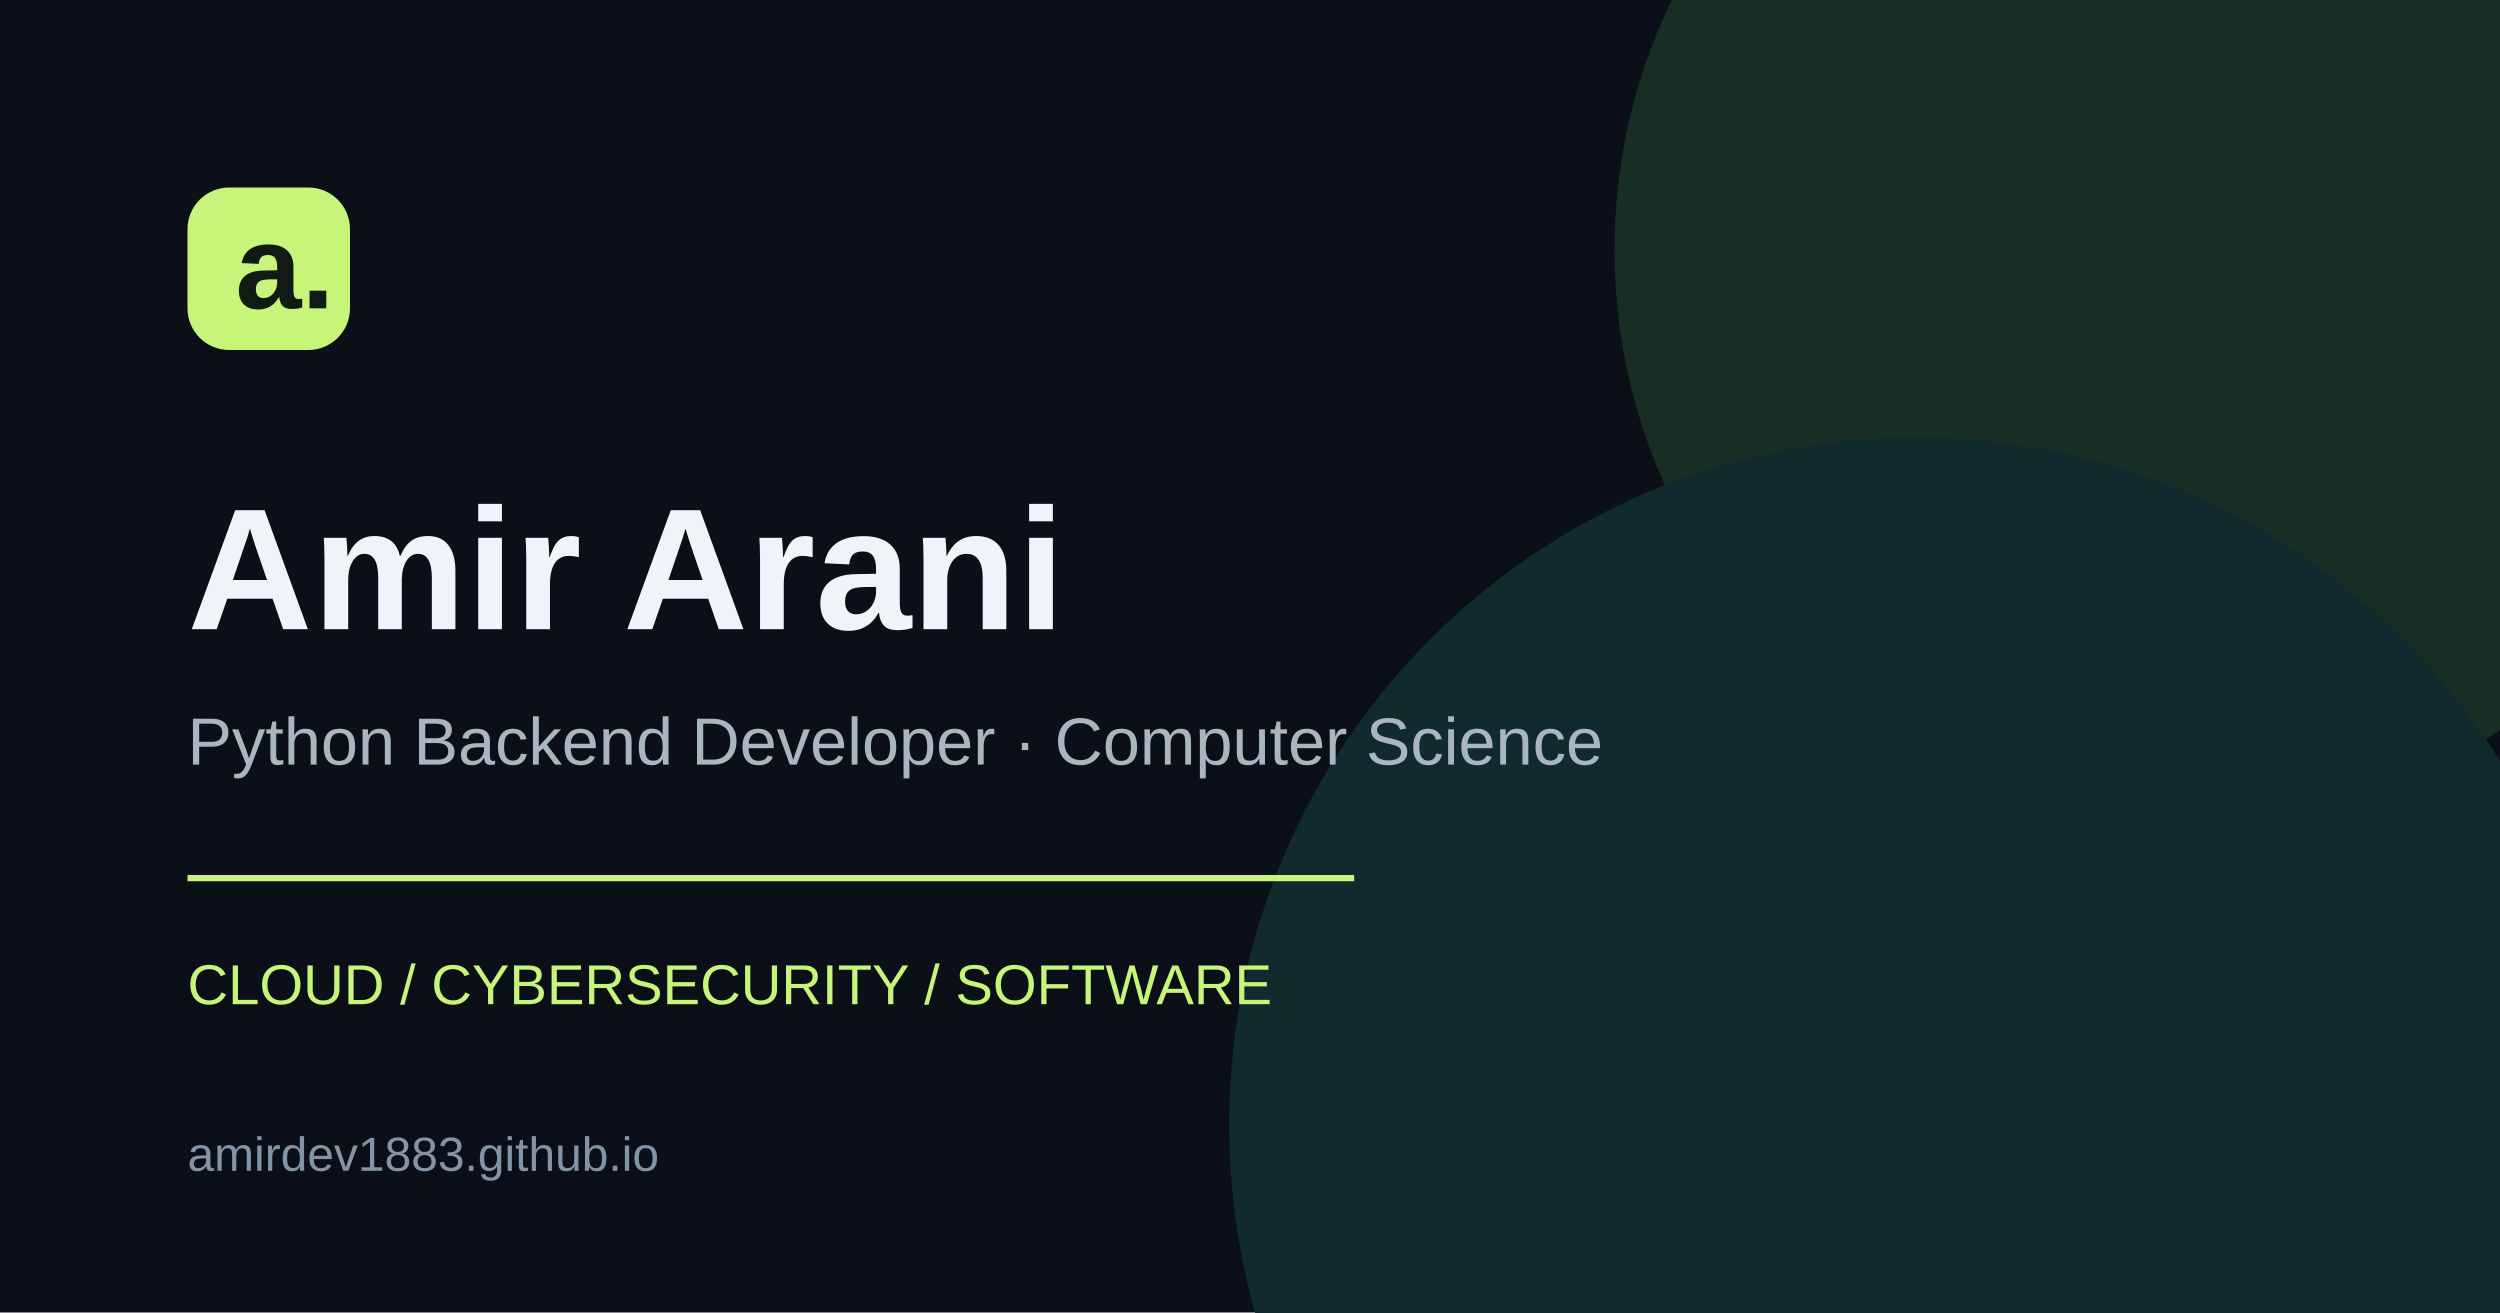
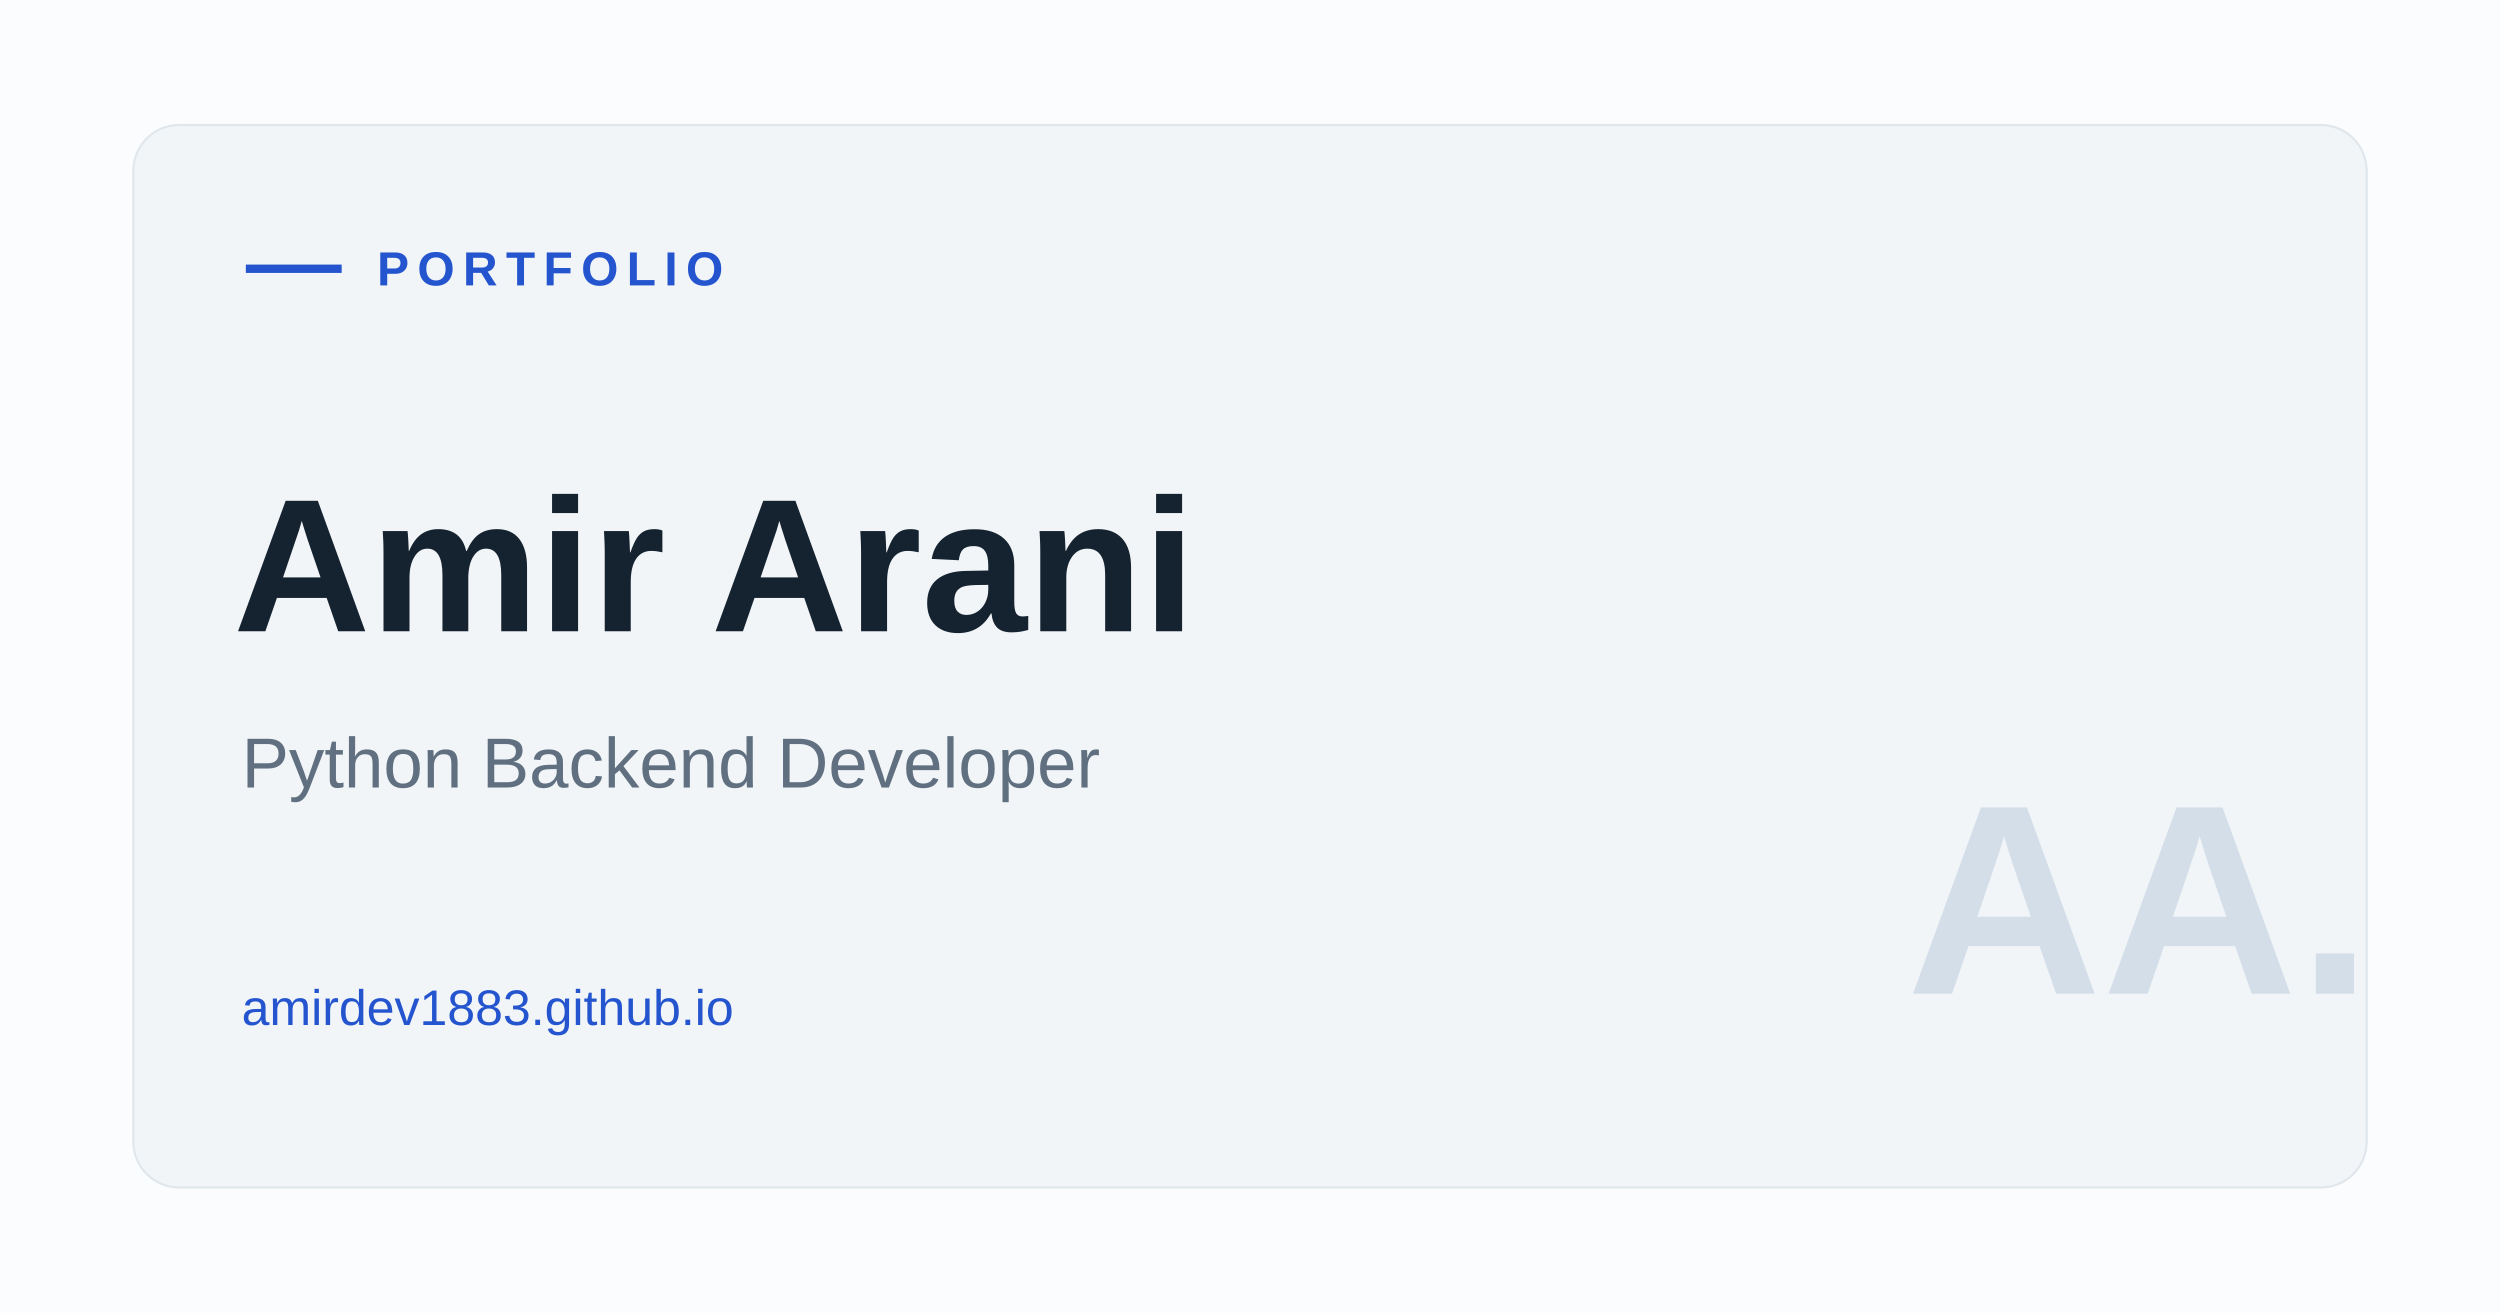
- <svg xmlns="http://www.w3.org/2000/svg" width="1200" height="630" viewBox="0 0 1200 630">
-   <rect width="1200" height="630" fill="#0b1018" />
-   <circle cx="1050" cy="120" r="275" fill="#182d24" />
-   <circle cx="920" cy="540" r="330" fill="#102a2d" />
-   <rect x="90" y="90" width="78" height="78" rx="20" fill="#c6f57a" />
-   <text x="113" y="148" font-family="Arial,Helvetica,sans-serif" font-size="57" font-weight="bold" fill="#111b13">a.</text>
-   <text x="90" y="302" fill="#eef4f7" font-family="Arial,Helvetica,sans-serif" font-size="83" font-weight="bold">Amir Arani</text>
-   <text x="90" y="367" fill="#a9b6c2" font-family="Arial,Helvetica,sans-serif" font-size="32">Python Backend Developer · Computer Science</text>
-   <rect x="90" y="420" width="560" height="3" fill="#c6f57a" />
-   <text x="90" y="482" fill="#c6f57a" font-family="Arial,Helvetica,sans-serif" font-size="27">CLOUD  /  CYBERSECURITY  /  SOFTWARE</text>
-   <text x="90" y="562" fill="#8394a4" font-family="Arial,Helvetica,sans-serif" font-size="23">amirdev1883.github.io</text>
+ <svg xmlns="http://www.w3.org/2000/svg" viewBox="0 0 1200 630" width="1200" height="630">
+   <rect width="1200" height="630" fill="#fbfcfd" />
+   <rect x="64" y="60" width="1072" height="510" rx="22" fill="#f2f5f8" stroke="#dfe6ec" />
+   <rect x="118" y="127" width="46" height="4" fill="#2455cf" />
+   <text x="181" y="137" fill="#2455cf" font-size="23" font-family="Arial,Helvetica,sans-serif" font-weight="bold" letter-spacing="4">PORTFOLIO</text>
+   <text x="112" y="303" fill="#152230" font-family="Arial,Helvetica,sans-serif" font-size="91" font-weight="bold">Amir Arani</text>
+   <text x="116" y="378" fill="#607081" font-family="Arial,Helvetica,sans-serif" font-size="34">Python Backend Developer</text>
+   <text x="116" y="492" fill="#2455cf" font-family="Arial,Helvetica,sans-serif" font-size="24">amirdev1883.github.io</text>
+   <text x="915" y="477" fill="#d3dee9" font-family="Arial,Helvetica,sans-serif" font-size="130" font-weight="bold">AA.</text>
</svg>
